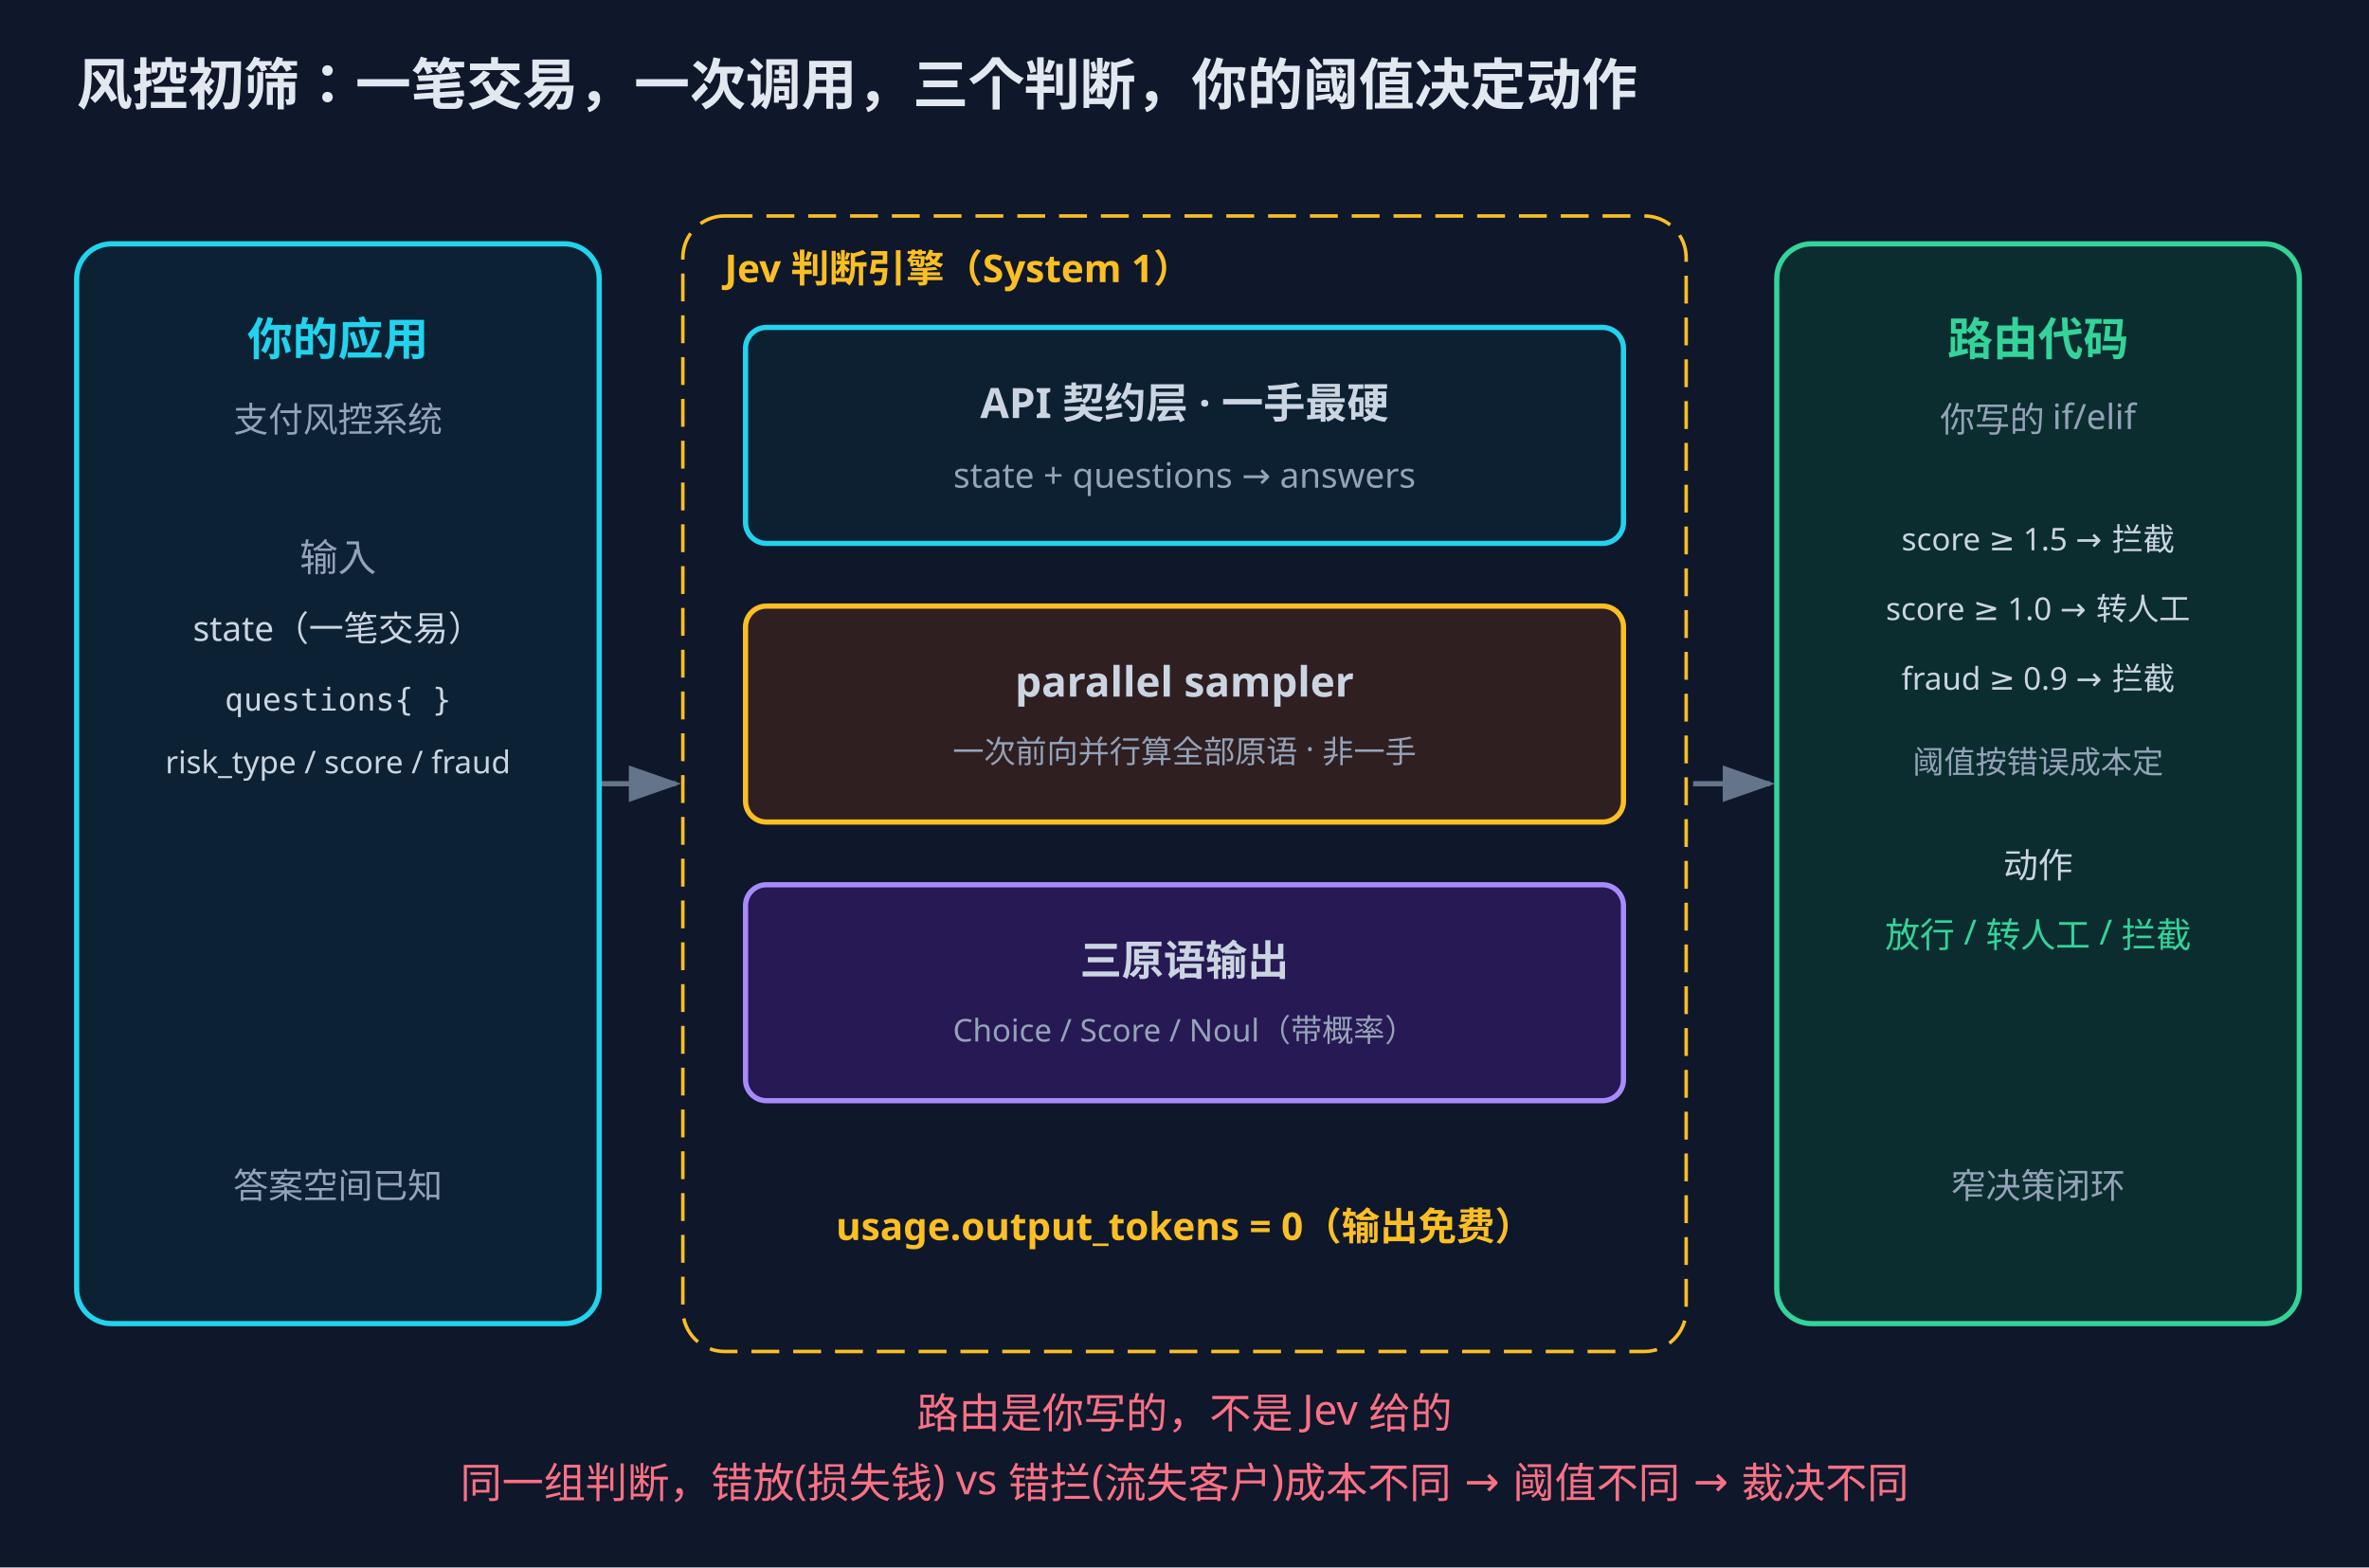
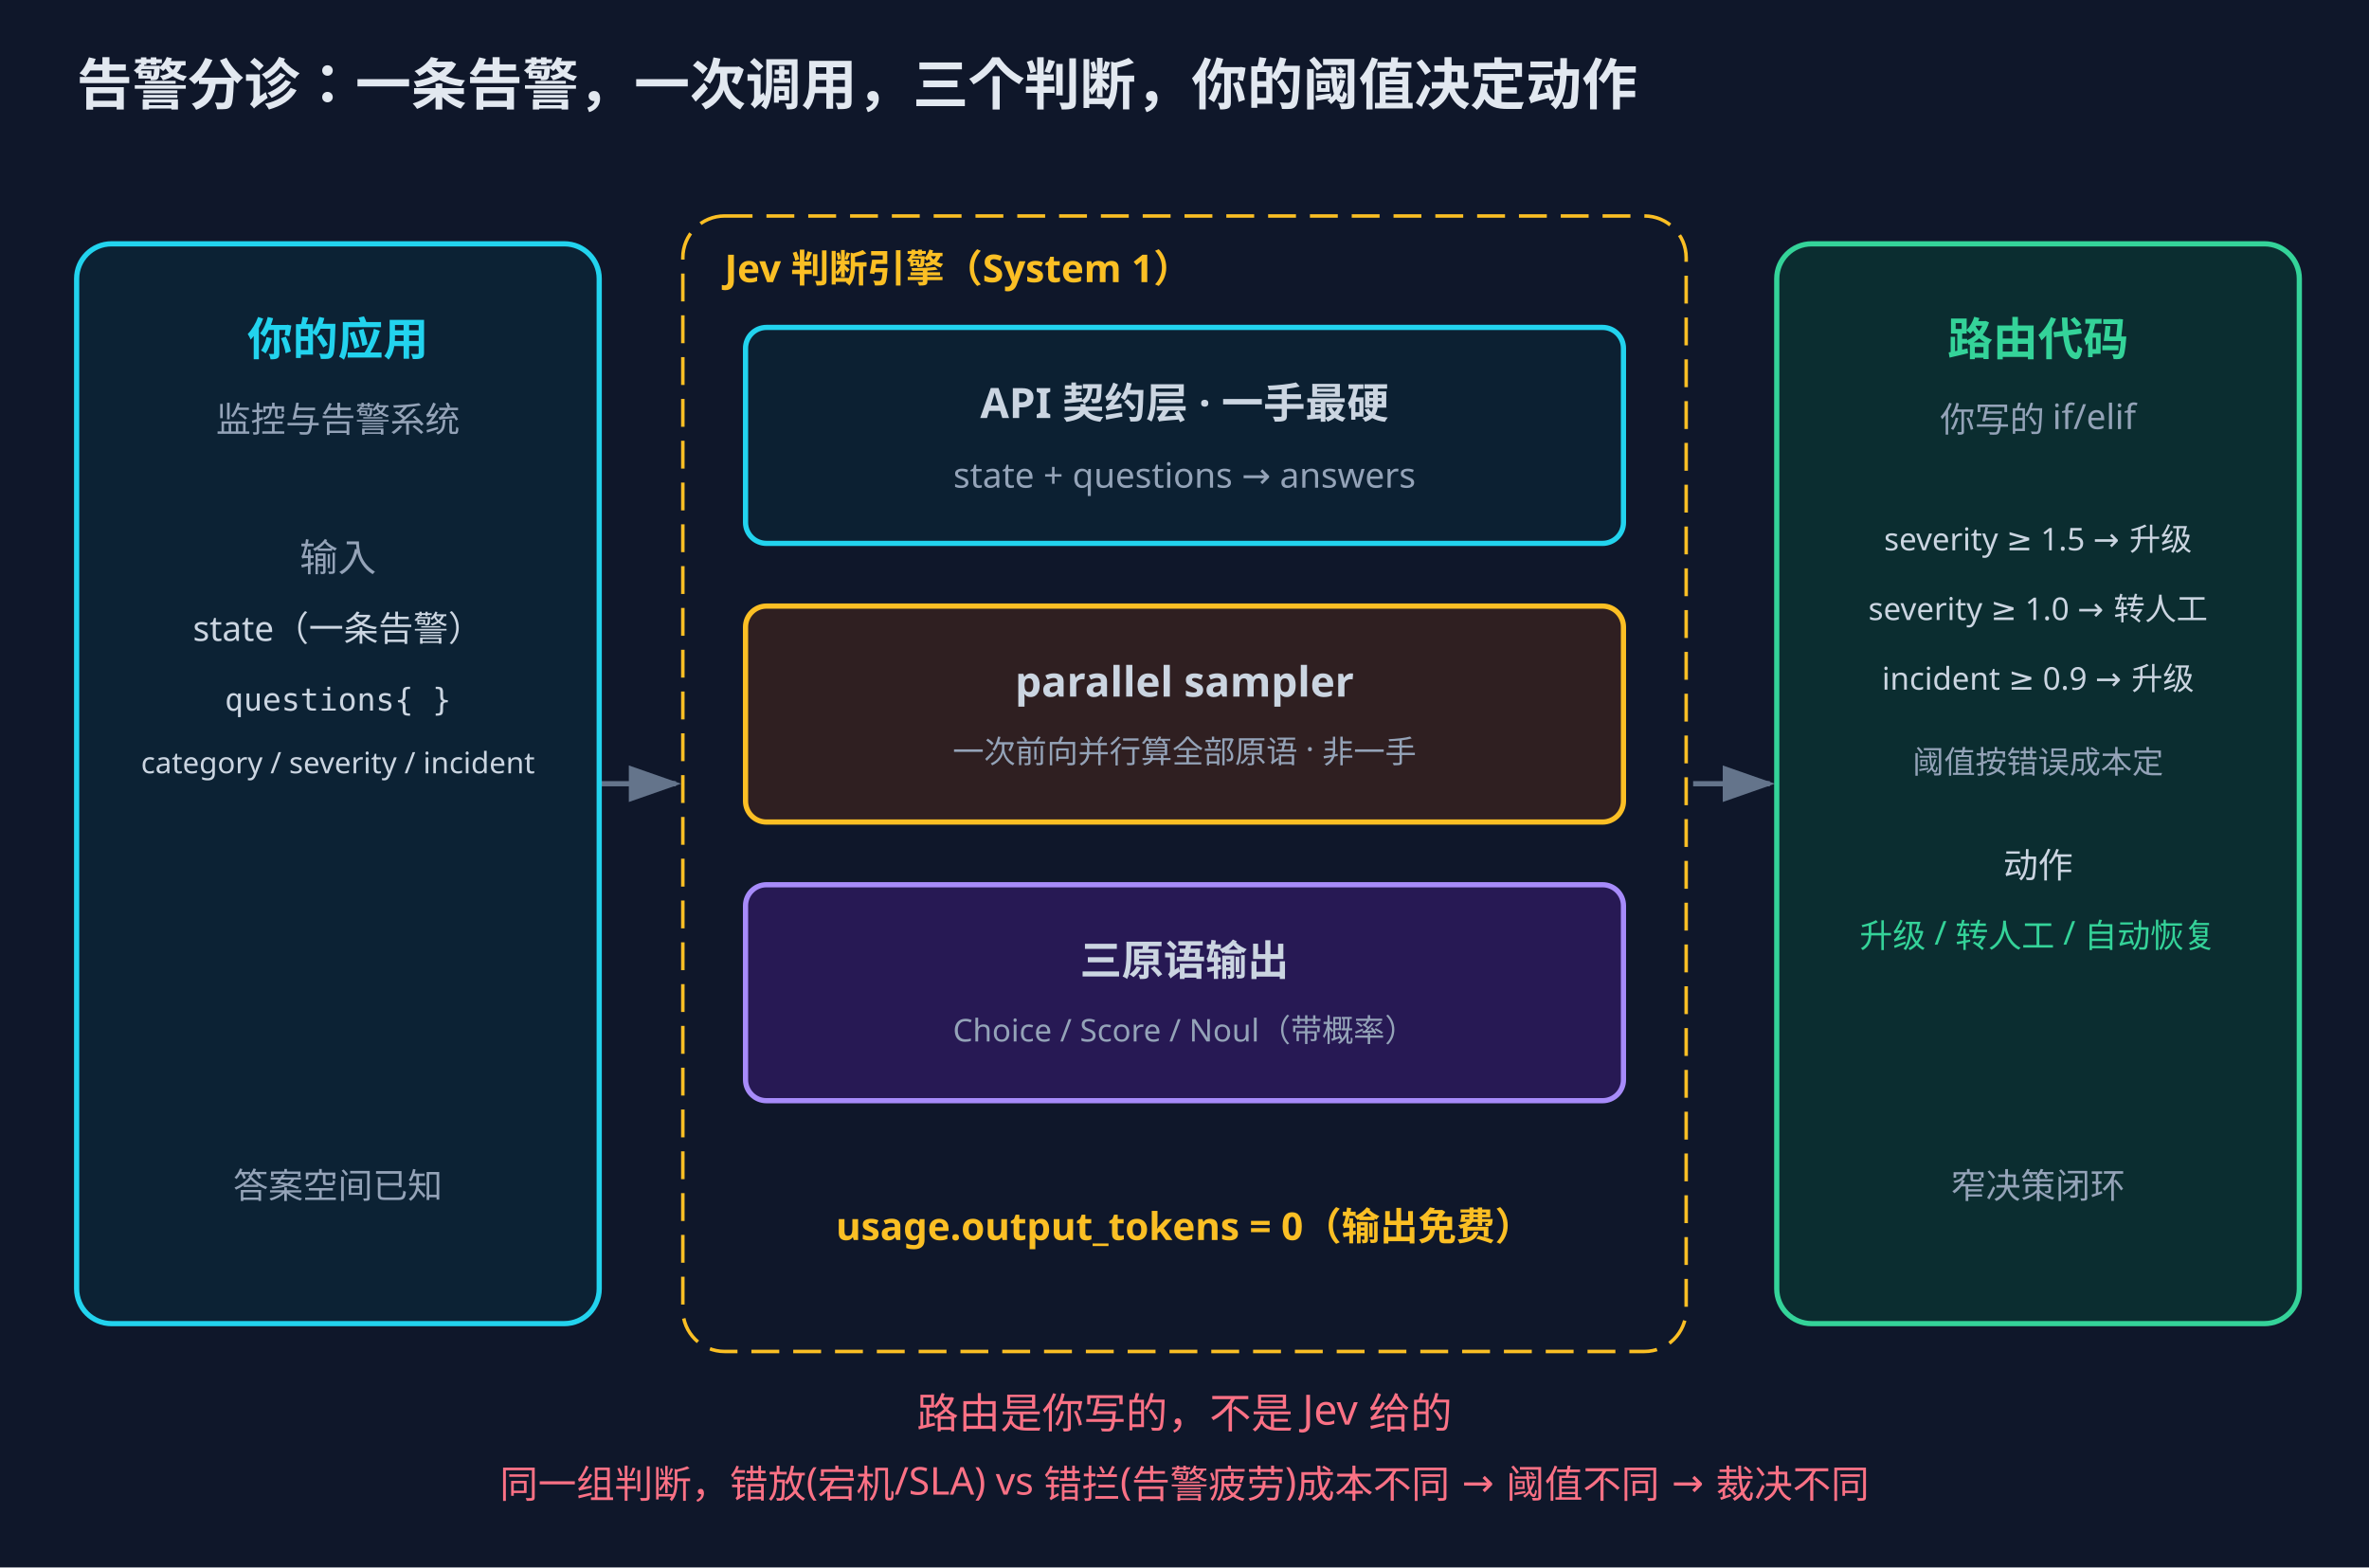
<svg xmlns="http://www.w3.org/2000/svg" width="680" height="450" viewBox="0 0 680 450">
  <defs>
    <marker id="arrow" markerWidth="10" markerHeight="7" refX="9" refY="3.5" orient="auto">
      <polygon points="0 0, 10 3.5, 0 7" fill="#64748b" />
    </marker>
  </defs>
  <rect width="680" height="450" fill="#0f172a" />
-   <text x="22" y="30" fill="#e2e8f0" font-family="Noto Sans SC, PingFang SC, Microsoft YaHei, sans-serif" font-size="16" font-weight="700">风控初筛：一笔交易，一次调用，三个判断，你的阈值决定动作</text>
+   <text x="22" y="30" fill="#e2e8f0" font-family="Noto Sans SC, PingFang SC, Microsoft YaHei, sans-serif" font-size="16" font-weight="700">告警分诊：一条告警，一次调用，三个判断，你的阈值决定动作</text>
  <rect x="196" y="62" width="288" height="326" rx="12" fill="none" stroke="#fbbf24" stroke-width="1" stroke-dasharray="8,4" />
  <text x="208" y="81" fill="#fbbf24" font-family="Noto Sans SC, PingFang SC, Microsoft YaHei, sans-serif" font-size="11" font-weight="600">Jev 判断引擎（System 1）</text>
  <g fill="none" stroke="#64748b" stroke-width="1.5">
    <path d="M172,225 L194,225" marker-end="url(#arrow)" />
    <path d="M486,225 L508,225" marker-end="url(#arrow)" />
  </g>
  <rect x="22" y="70" width="150" height="310" rx="10" fill="#0f172a" />
  <rect x="22" y="70" width="150" height="310" rx="10" fill="rgba(8,51,68,0.4)" stroke="#22d3ee" stroke-width="1.5" />
  <text x="97" y="102" text-anchor="middle" fill="#22d3ee" font-family="Noto Sans SC, PingFang SC, Microsoft YaHei, sans-serif" font-size="13" font-weight="600">你的应用</text>
-   <text x="97" y="124" text-anchor="middle" fill="#94a3b8" font-family="Noto Sans SC, PingFang SC, Microsoft YaHei, sans-serif" font-size="10">支付风控系统</text>
+   <text x="97" y="124" text-anchor="middle" fill="#94a3b8" font-family="Noto Sans SC, PingFang SC, Microsoft YaHei, sans-serif" font-size="10">监控与告警系统</text>
  <text x="97" y="164" text-anchor="middle" fill="#94a3b8" font-family="Noto Sans SC, PingFang SC, Microsoft YaHei, sans-serif" font-size="11">输入</text>
-   <text x="97" y="184" text-anchor="middle" fill="#cbd5e1" font-family="Noto Sans SC, PingFang SC, Microsoft YaHei, sans-serif" font-size="10">state（一笔交易）</text>
+   <text x="97" y="184" text-anchor="middle" fill="#cbd5e1" font-family="Noto Sans SC, PingFang SC, Microsoft YaHei, sans-serif" font-size="10">state（一条告警）</text>
  <text x="97" y="204" text-anchor="middle" fill="#cbd5e1" font-family="JetBrains Mono, monospace" font-size="9">questions{ }</text>
-   <text x="97" y="222" text-anchor="middle" fill="#cbd5e1" font-family="Noto Sans SC, PingFang SC, Microsoft YaHei, sans-serif" font-size="9">risk_type / score / fraud</text>
+   <text x="97" y="222" text-anchor="middle" fill="#cbd5e1" font-family="Noto Sans SC, PingFang SC, Microsoft YaHei, sans-serif" font-size="8.5">category / severity / incident</text>
  <text x="97" y="344" text-anchor="middle" fill="#94a3b8" font-family="Noto Sans SC, PingFang SC, Microsoft YaHei, sans-serif" font-size="10">答案空间已知</text>
  <rect x="214" y="94" width="252" height="62" rx="6" fill="#0f172a" />
  <rect x="214" y="94" width="252" height="62" rx="6" fill="rgba(8,51,68,0.35)" stroke="#22d3ee" stroke-width="1.5" />
  <text x="340" y="120" text-anchor="middle" fill="#cbd5e1" font-family="Noto Sans SC, PingFang SC, Microsoft YaHei, sans-serif" font-size="12" font-weight="600">API 契约层 · 一手最硬</text>
  <text x="340" y="140" text-anchor="middle" fill="#94a3b8" font-family="Noto Sans SC, PingFang SC, Microsoft YaHei, sans-serif" font-size="10">state + questions → answers</text>
  <rect x="214" y="174" width="252" height="62" rx="6" fill="#0f172a" />
  <rect x="214" y="174" width="252" height="62" rx="6" fill="rgba(120,53,15,0.3)" stroke="#fbbf24" stroke-width="1.5" />
  <text x="340" y="200" text-anchor="middle" fill="#cbd5e1" font-family="Noto Sans SC, PingFang SC, Microsoft YaHei, sans-serif" font-size="12" font-weight="600">parallel sampler</text>
  <text x="340" y="219" text-anchor="middle" fill="#94a3b8" font-family="Noto Sans SC, PingFang SC, Microsoft YaHei, sans-serif" font-size="9">一次前向并行算全部原语 · 非一手</text>
  <rect x="214" y="254" width="252" height="62" rx="6" fill="#0f172a" />
  <rect x="214" y="254" width="252" height="62" rx="6" fill="rgba(76,29,149,0.4)" stroke="#a78bfa" stroke-width="1.5" />
  <text x="340" y="280" text-anchor="middle" fill="#cbd5e1" font-family="Noto Sans SC, PingFang SC, Microsoft YaHei, sans-serif" font-size="12" font-weight="600">三原语输出</text>
  <text x="340" y="299" text-anchor="middle" fill="#94a3b8" font-family="Noto Sans SC, PingFang SC, Microsoft YaHei, sans-serif" font-size="9">Choice / Score / Noul（带概率）</text>
  <text x="340" y="356" text-anchor="middle" fill="#fbbf24" font-family="Noto Sans SC, PingFang SC, Microsoft YaHei, sans-serif" font-size="11" font-weight="600">usage.output_tokens = 0（输出免费）</text>
  <rect x="510" y="70" width="150" height="310" rx="10" fill="#0f172a" />
  <rect x="510" y="70" width="150" height="310" rx="10" fill="rgba(6,78,59,0.4)" stroke="#34d399" stroke-width="1.5" />
  <text x="585" y="102" text-anchor="middle" fill="#34d399" font-family="Noto Sans SC, PingFang SC, Microsoft YaHei, sans-serif" font-size="13" font-weight="600">路由代码</text>
  <text x="585" y="124" text-anchor="middle" fill="#94a3b8" font-family="Noto Sans SC, PingFang SC, Microsoft YaHei, sans-serif" font-size="10">你写的 if/elif</text>
-   <text x="585" y="158" text-anchor="middle" fill="#cbd5e1" font-family="Noto Sans SC, PingFang SC, Microsoft YaHei, sans-serif" font-size="9">score ≥ 1.5 → 拦截</text>
-   <text x="585" y="178" text-anchor="middle" fill="#cbd5e1" font-family="Noto Sans SC, PingFang SC, Microsoft YaHei, sans-serif" font-size="9">score ≥ 1.0 → 转人工</text>
-   <text x="585" y="198" text-anchor="middle" fill="#cbd5e1" font-family="Noto Sans SC, PingFang SC, Microsoft YaHei, sans-serif" font-size="9">fraud ≥ 0.9 → 拦截</text>
+   <text x="585" y="158" text-anchor="middle" fill="#cbd5e1" font-family="Noto Sans SC, PingFang SC, Microsoft YaHei, sans-serif" font-size="9">severity ≥ 1.5 → 升级</text>
+   <text x="585" y="178" text-anchor="middle" fill="#cbd5e1" font-family="Noto Sans SC, PingFang SC, Microsoft YaHei, sans-serif" font-size="9">severity ≥ 1.0 → 转人工</text>
+   <text x="585" y="198" text-anchor="middle" fill="#cbd5e1" font-family="Noto Sans SC, PingFang SC, Microsoft YaHei, sans-serif" font-size="9">incident ≥ 0.9 → 升级</text>
  <text x="585" y="222" text-anchor="middle" fill="#94a3b8" font-family="Noto Sans SC, PingFang SC, Microsoft YaHei, sans-serif" font-size="9">阈值按错误成本定</text>
  <text x="585" y="252" text-anchor="middle" fill="#cbd5e1" font-family="Noto Sans SC, PingFang SC, Microsoft YaHei, sans-serif" font-size="10">动作</text>
-   <text x="585" y="272" text-anchor="middle" fill="#34d399" font-family="Noto Sans SC, PingFang SC, Microsoft YaHei, sans-serif" font-size="10">放行 / 转人工 / 拦截</text>
+   <text x="585" y="272" text-anchor="middle" fill="#34d399" font-family="Noto Sans SC, PingFang SC, Microsoft YaHei, sans-serif" font-size="9.5">升级 / 转人工 / 自动恢复</text>
  <text x="585" y="344" text-anchor="middle" fill="#94a3b8" font-family="Noto Sans SC, PingFang SC, Microsoft YaHei, sans-serif" font-size="10">窄决策闭环</text>
  <text x="340" y="410" text-anchor="middle" fill="#fb7185" font-family="Noto Sans SC, PingFang SC, Microsoft YaHei, sans-serif" font-size="12">路由是你写的，不是 Jev 给的</text>
-   <text x="340" y="430" text-anchor="middle" fill="#fb7185" font-family="Noto Sans SC, PingFang SC, Microsoft YaHei, sans-serif" font-size="12">同一组判断，错放(损失钱) vs 错拦(流失客户)成本不同 → 阈值不同 → 裁决不同</text>
+   <text x="340" y="430" text-anchor="middle" fill="#fb7185" font-family="Noto Sans SC, PingFang SC, Microsoft YaHei, sans-serif" font-size="11">同一组判断，错放(宕机/SLA) vs 错拦(告警疲劳)成本不同 → 阈值不同 → 裁决不同</text>
</svg>
